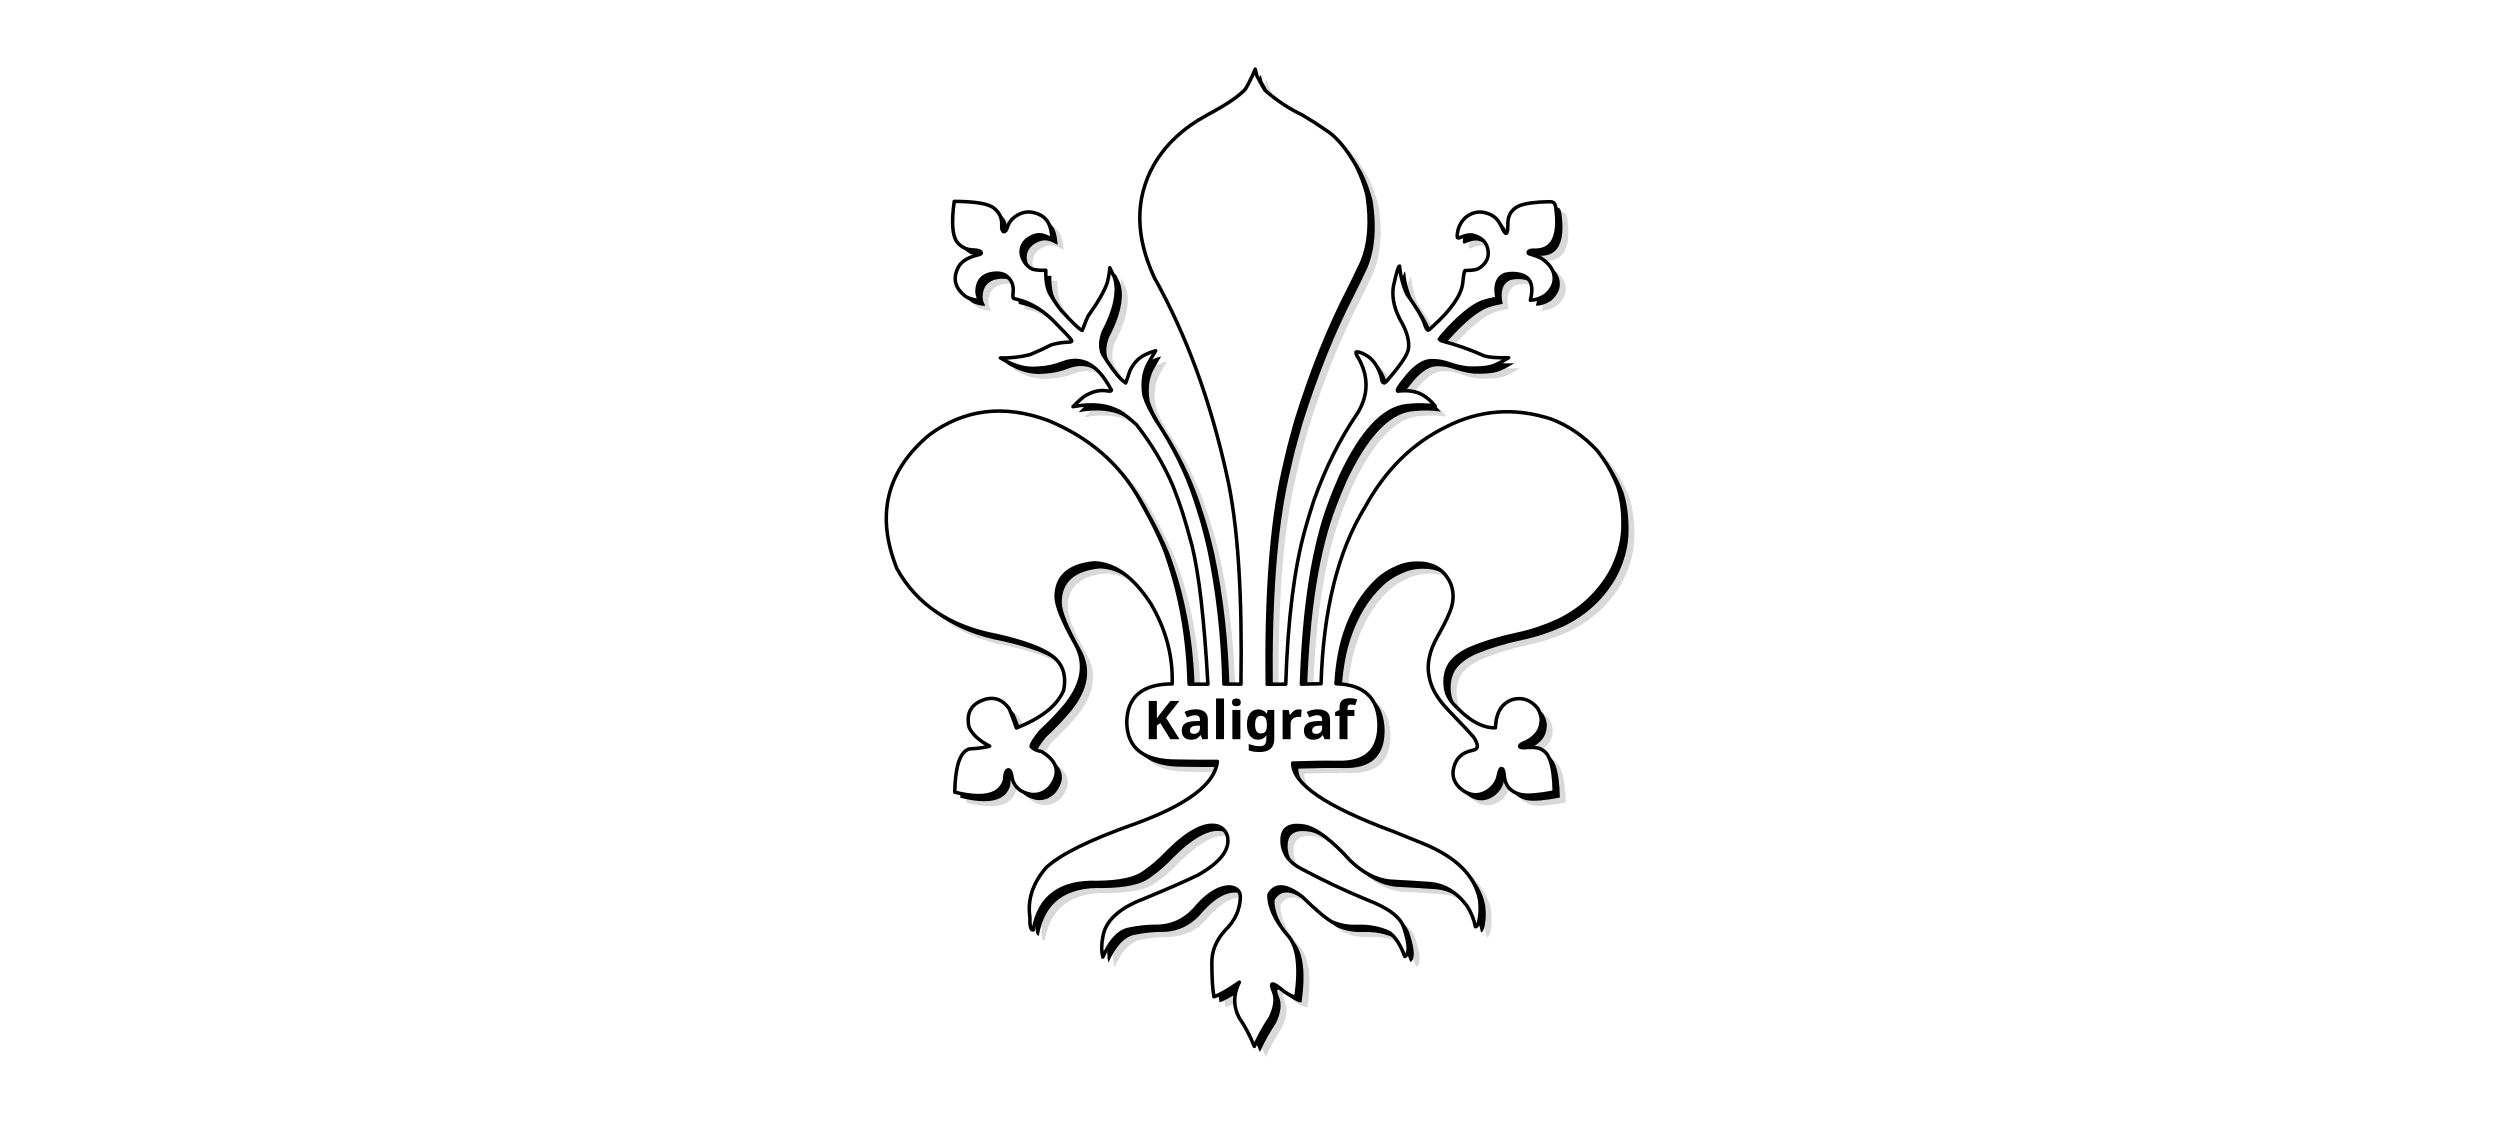
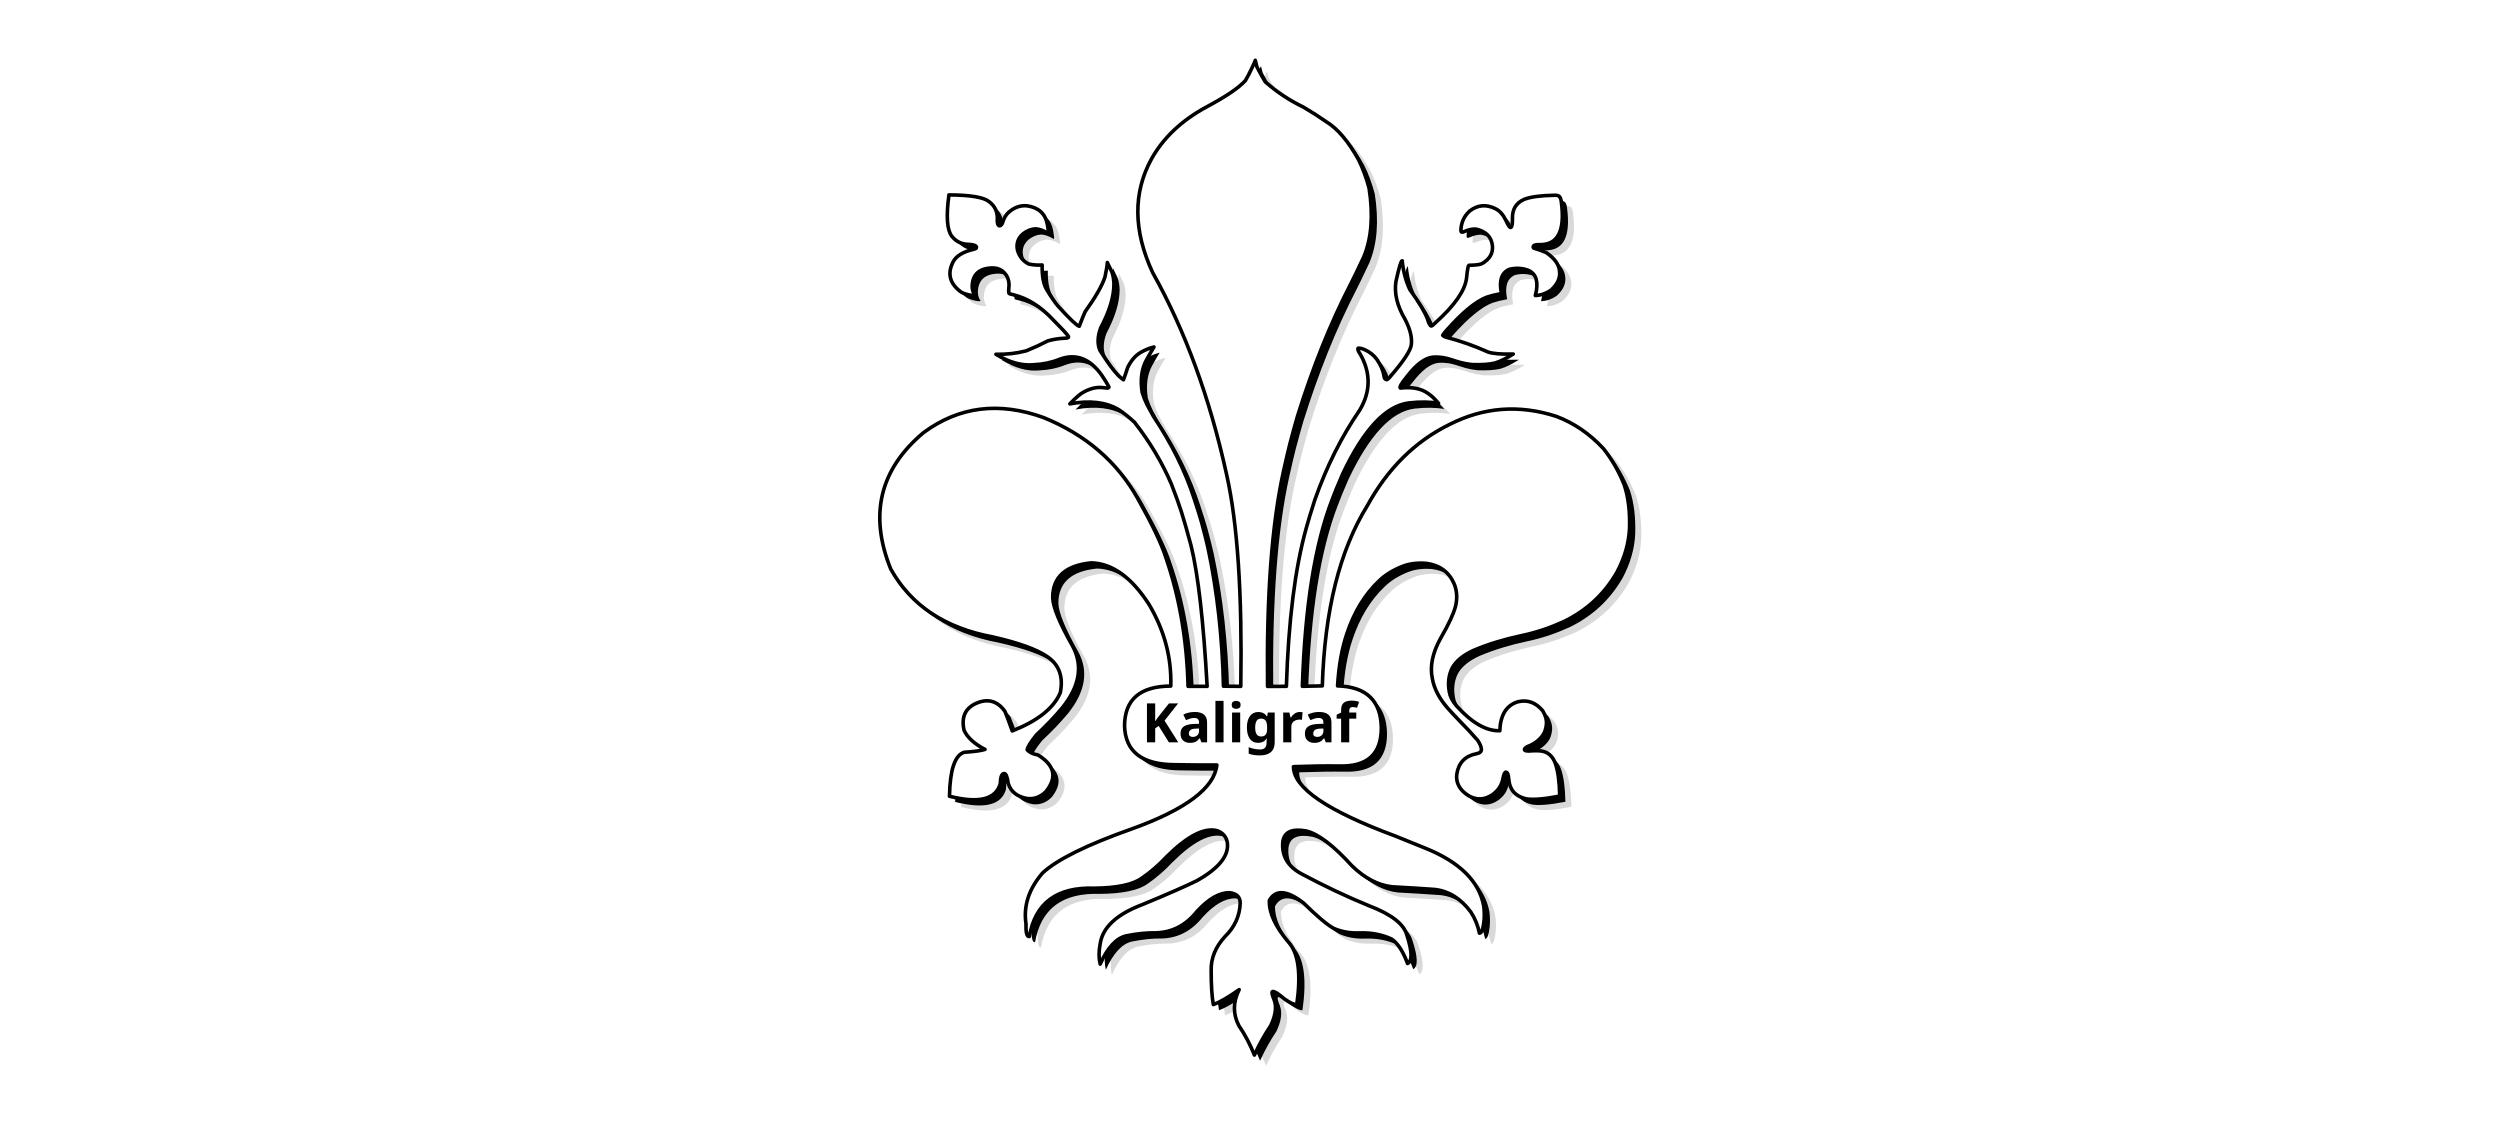
- <svg xmlns="http://www.w3.org/2000/svg" xmlns:ns1="http://svgjs.com/svgjs" width="100%" height="100%" version="1.1" style="stroke-linecap: round; stroke-linejoin: round;background: rgba(255, 255, 255, 1);" viewBox="-6108.995 -485.591 17689.585 7968.282">
+ <svg xmlns="http://www.w3.org/2000/svg" xmlns:ns1="http://svgjs.com/svgjs" width="100%" height="100%" version="1.1" style="stroke-linecap: round; stroke-linejoin: round; stroke-miterlimit: 20; background: rgba(255, 255, 255, 1);" viewBox="-5953.823 -415.694 17379.242 7828.487">
  <g id="G-54-20a082">
    <g transform="matrix(1,0,0,1,1531.992,5595.433)" id="G-50-715c98">
      <path style="fill: rgb(217, 217, 217); fill-opacity: 1; stroke: rgb(178, 178, 178); stroke-width: 0; stroke-opacity: 1;" d="M2732.69 151.787Q2739.748 182.792 2744.413 198.383Q2777.429 261.749 2802.236 301.55Q2926.271 409.934 3066.654 476.499Q3159.118 531.342 3225.29 578.089Q3343.252 649.172 3450.659 842.507Q3495.883 934.294 3523.944 1041.439Q3567.505 1322.761 3487.499 1516.782Q3435.149 1629.649 3394.936 1708.687Q3185.957 2113.966 3026.295 2624.969Q3007.397 2689.689 2973.725 2816.243Q2957.695 2879.199 2929.862 3003.729Q2806.545 3557.104 2817.947 4504.267L2948.891 4503.616Q2970.011 3821.78 3086.93 3403.951Q3105.194 3335.402 3147.241 3205.418Q3269.856 2858.384 3458.686 2583.422Q3573.823 2390.055 3461.698 2193.183Q3441.159 2163.714 3446.862 2153.098Q3464.006 2150.217 3495.054 2164.145Q3546.409 2187.443 3577.806 2230.744Q3618.742 2290.025 3627.151 2344.687Q3629.361 2369.885 3646.18 2372.147Q3659.327 2366.65 3672.949 2347.843Q3809.849 2189.743 3817.438 2128.478Q3826.409 2051.98 3773.575 1951.724Q3691.636 1812.675 3710.324 1690.057Q3742.383 1542.709 3754.005 1545.046Q3764.884 1656.446 3807.309 1745.961Q3901.047 1875.12 3929.353 1949.199Q3943.601 1997.998 3956.445 1998.753Q3963.218 1998.733 3986.117 1975.081Q4186.205 1794.948 4201.497 1664.642Q4209.38 1579.766 4218.151 1576.506Q4293.464 1575.464 4311.657 1563.414Q4388.858 1517.874 4381.203 1439.767Q4370.226 1348.621 4268.46 1325.396Q4235.15 1320.754 4183.391 1342.868Q4162.848 1353.623 4161.779 1334.659Q4164.561 1252.553 4223.491 1198.939Q4305.72 1135.524 4402.222 1183.22Q4446.405 1204.601 4475.701 1266.169Q4498.641 1318.002 4508.793 1313.522Q4520.531 1309.975 4520.532 1255.438Q4516.277 1156.805 4600.194 1119.084Q4664.064 1092.28 4814.993 1089.73Q4841.208 1089.591 4848.857 1100.778Q4858.744 1115.744 4860.791 1141.494Q4898.925 1436.904 4708.884 1433.139Q4668.488 1431.241 4664.698 1447.027Q4662.551 1457.354 4676.954 1459.968Q4720.37 1472.722 4755.004 1488.375Q4840.333 1546.3 4847.567 1614.944Q4857.998 1687.349 4787.256 1750.35Q4735.569 1785.251 4679.499 1786.648Q4715.562 1651.438 4632.835 1612.497Q4568.991 1587.758 4499.239 1604.519Q4416.236 1640.225 4444.184 1773.124Q4383.281 1784.165 4342.178 1798.011Q4228.945 1841.402 4065.133 2025.266Q4046.895 2045.714 4035.461 2063.142Q4042.444 2070.694 4053.2 2074.821Q4213.735 2117.193 4348.628 2178.664Q4398.844 2197.277 4525.954 2193.538Q4449.741 2241.281 4399.318 2255.899Q4342.681 2270.281 4238.453 2266.86C4111.101 2253.217 4080.488 2208.563 3966.764 2215.277Q3884.17 2224.207 3789.701 2346.896Q3728.505 2420.537 3741.374 2430.223Q3847.597 2417.724 3915.806 2456.105Q3965.605 2484.9 4006.766 2536.447Q3919.244 2520.094 3800.633 2533.432Q3559.508 2562.917 3340.43 3026.454Q3289.906 3142.539 3267.218 3205.102Q3087.353 3669.792 3060.012 4503.468L3198.654 4500.476Q3222.969 3714.391 3510.721 3249.291Q3724.007 2859.574 4081.904 2683.676Q4438.042 2501.496 4825.958 2627.178Q5008.656 2695.744 5152.994 2850.962Q5242.759 2964.795 5298.128 3104.415Q5340.095 3233.439 5334.25 3406.791Q5326.825 3559.282 5247.492 3709.168Q5117.424 3937.413 4875.949 4054.155Q4730.153 4120.402 4585.036 4150.738Q4404.558 4188.644 4252.84 4252.372Q4142.304 4302.431 4101.578 4375.785Q4064.392 4450.749 4081.582 4542.754Q4089.265 4589.716 4130.605 4638.707Q4292.277 4817.031 4432.422 4812.222Q4438.863 4647.275 4558.267 4610.931Q4658.285 4586.939 4730.573 4673.131Q4760.585 4721.822 4756.294 4769.063Q4751.235 4818.559 4728.235 4847.971Q4688.774 4898.962 4626.603 4921.456Q4603.14 4933.322 4603.742 4943.924Q4606.603 4957.537 4662.441 4951.5Q4713.45 4949.507 4738.233 4956.865Q4794.297 4973.929 4817.82 5037.746Q4846.326 5116.098 4848.857 5266.501Q4687.028 5298.129 4615.353 5285.439Q4503.481 5260.187 4494.73 5148.455Q4491.203 5100.471 4474.734 5100.163Q4462.732 5100.171 4454.093 5145.298Q4442.446 5212.553 4382.171 5256.085Q4299.742 5312.354 4214.783 5263.661Q4123.168 5205.007 4133.187 5115.954Q4150.83 4995.606 4270.256 4972.016Q4306.26 4965.363 4304.416 4939.48Q4302.308 4914.437 4278.319 4878.273Q4218.609 4810.607 4149.956 4740.657Q4091.413 4679.791 4069.648 4654.489Q3982.172 4554.419 3963.539 4449.959Q3936.183 4320.983 4022.086 4167.546Q4105.434 4023.617 4124.799 3946.84Q4144.216 3868.072 4117.059 3795.02Q4062.413 3666.041 3920.322 3648.567Q3827.544 3641.633 3757.126 3669.083Q3657.206 3708.264 3593.931 3769.77Q3445.601 3909.819 3369.457 4137.482Q3317.113 4292.174 3304.681 4500.531Q3604.525 4508.695 3608.917 4791.769Q3610.002 5066.293 3314.92 5057.531Q3181.859 5055.403 2998.083 5061.985Q2997.722 5282.2 3705.201 5543.943Q3861.052 5606.151 3915.806 5629.164Q4272.987 5773.54 4320.569 6029.702Q4327.331 6082.339 4322.827 6133.545Q4313.027 6221.076 4290.927 6219.562Q4275.42 6140.865 4231.219 6072.593Q4125.768 5930.572 3977.762 5915.395Q3855.667 5906.517 3682.31 5897.085Q3537.095 5879.698 3405.031 5751.765Q3213.344 5540.374 3088.132 5509.38Q2936.55 5481.25 2923.92 5585.952Q2911.088 5730.641 3054.588 5807.423Q3288.918 5932.949 3524.412 6029.471Q3756.912 6118.044 3786.826 6233.97Q3841.826 6402.916 3791.231 6430.609Q3745.487 6306.203 3681.934 6261.059Q3579.735 6213.446 3456.676 6217.849Q3359.984 6221.641 3278.028 6186.285Q3209.555 6148.785 3068.038 6009.581Q2895.459 5875.883 2830.526 5992.142Q2825.632 6119.269 2963.024 6281.318Q3067.094 6394.407 3021.135 6715.573Q2995.095 6719.095 2933.065 6674.893Q2873.026 6622.26 2853.102 6624.986Q2840.775 6627.713 2864.101 6684.283Q2890.768 6755.354 2840.027 6862.427Q2775.748 6958.025 2726.388 7066.877Q2682.728 6956.067 2618.328 6862.306Q2555.787 6740.851 2620.598 6612.07Q2504.245 6694.276 2440.921 6715.573Q2426.205 6636.825 2425.986 6476.488Q2424.014 6348.805 2522.932 6242.264Q2622.317 6144.487 2627.703 6013.585Q2630.058 5948.277 2555.879 5938.228Q2449.53 5935.259 2327.393 6068.525Q2211.72 6213.1 2041.641 6217.188Q1946.707 6215.683 1835.999 6238.161Q1732.136 6261.19 1654.434 6434.568Q1638.998 6372.779 1654.199 6294.775Q1678.688 6122.942 1945.465 6021.709Q2206.298 5914.025 2328.363 5853.849Q2559.142 5723.486 2538.085 5587.669Q2525.863 5527.073 2465.934 5506.653Q2332.588 5473.212 2116.465 5687.872Q2036.314 5773.551 1945.852 5835.904Q1852.641 5904.369 1615.269 5906.921Q1222.727 5892.758 1162.27 6242.824Q1135.894 6247.653 1138.584 6153.43Q1111.087 5967.99 1252.804 5802.35Q1403.885 5660.671 1877.8 5493.442Q2439.828 5289.748 2465.31 5050.459Q2330.164 5051.195 2175.507 5048.398Q1831.949 5048.22 1823.875 4779.165Q1824.658 4503.176 2145.337 4501.684Q2154.037 4202.702 1992.996 3932.382Q1811.299 3652.119 1593.716 3645.207Q1323.865 3671.373 1324.377 3887.268Q1326.774 3983.178 1461.427 4221.618Q1573.126 4425.238 1392.085 4651.649Q1310.375 4749.194 1212.727 4839.549Q1149.036 4917.716 1147.143 4945.396Q1171.424 4971.767 1221.304 4980.505Q1395.73 5086.118 1278.558 5233.992Q1222.576 5291.519 1147.052 5283.645Q1041.278 5264.236 1015.373 5178.44Q1005.934 5109.632 986.999 5109.632Q961.355 5110.789 959.908 5181.039Q912.619 5344.53 606.738 5267.715Q611.937 4990.477 709.955 4961.916Q813.969 4955.037 853.799 4942.031Q743.714 4885.241 708.342 4809.465Q673.488 4654.634 825.417 4609.67Q925.364 4583.644 992.16 4677.215Q1011.861 4724.954 1043.188 4813.667Q1309.398 4708.631 1377.249 4547.5Q1410.946 4379.089 1283.073 4294.668Q1173.497 4220.73 908.305 4160.208Q410.499 4068.23 198.437 3688.021Q-29.4 3122.817 425.492 2740.491Q797.346 2465.973 1263.077 2636.017Q1701.379 2815.533 1914.89 3196.897Q2065.326 3464.358 2109.692 3604.694Q2253.068 4018.788 2265.391 4503.403L2398.025 4503.617Q2360.19 3825.123 2285.788 3523.892Q2245.01 3372.044 2219.349 3291.586Q2193.688 3211.129 2150.33 3099.682Q2054.62 2874.854 1893.055 2667.757Q1835.142 2614.629 1784.269 2580.781Q1651.224 2501.106 1443.629 2540.063Q1502.877 2478.606 1534.358 2460.707Q1584.043 2432.218 1631.395 2426.752Q1659.28 2423.617 1703.556 2430.356Q1715.203 2429.646 1715.521 2422.721Q1698.904 2390.62 1667.492 2344.099Q1543.755 2165.957 1372.62 2229.917Q1289.141 2263.974 1192.219 2267.814Q1068.484 2280.241 929.725 2195.167Q1038.924 2197.791 1140.462 2171.359Q1221.658 2138.088 1289.597 2102.641Q1343.089 2086.393 1407.634 2083.543Q1435.595 2083.317 1434.657 2074.506Q1433.566 2066.553 1401.115 2031.58Q1353.731 1981.571 1325.968 1954.25Q1198.635 1817.752 1051.504 1781.598Q1019.919 1775.403 1019.574 1770.236Q1017.101 1752.319 1019.251 1735.516Q1029.376 1659.245 972.808 1614.629Q943.653 1594.4 903.789 1595.059Q766.139 1598.666 764.46 1726.363Q766.213 1758.069 780.909 1780.336Q789.482 1791.853 747.366 1783.492Q699.898 1773.445 681.572 1758.242Q569.397 1670.858 633.194 1550.871Q663.123 1495.402 761.235 1468.806Q794.965 1461.667 794.777 1453.34Q795.657 1433.48 738.981 1430.93Q666.828 1430.108 623.021 1374.403Q572.673 1309.094 603.077 1087.376Q828.94 1088.342 883.508 1135.164Q941.402 1179.322 939.266 1252.913Q936.26 1295.596 953.135 1302.152Q971.002 1303.226 980.227 1268.064Q992.914 1231.819 1016.671 1209.671Q1076.026 1156.514 1145.746 1163.17Q1267.237 1180.71 1287.715 1294.221Q1297.77 1346.255 1293.404 1354.676Q1240.741 1323.802 1204.631 1323.299Q1162.097 1324.686 1118.91 1357.072Q1064.268 1403.952 1079.86 1472.948Q1100.378 1539.275 1157.936 1567.915Q1205.132 1577.83 1251.038 1574.543Q1248.783 1693.457 1284.686 1749.088Q1329.906 1823.651 1360.478 1859.244Q1483.589 1994.47 1509.063 2000.607Q1538.026 1923.793 1550.315 1898.658Q1657.471 1749.161 1687.514 1658.817Q1701.544 1596.723 1704.03 1557.346Q1722.153 1596.718 1735.892 1623.466Q1748.295 1658.86 1750.083 1704.584Q1750.776 1836.749 1658.164 2011.064Q1624.781 2101.723 1652.359 2167.302Q1729.633 2291.193 1783.302 2345.634Q1801.217 2361.898 1816.283 2372.463Q1826.256 2347.988 1845.288 2287.886Q1878.868 2217.782 1933.274 2183.715Q1951.262 2172.069 1993.263 2154.992Q2014.192 2147.766 2028.418 2144.576Q2013.583 2167.789 1975.524 2235.794Q1925.786 2327.678 1946.153 2459.702Q1959.53 2503.88 1981.652 2548.271Q1994.158 2572.445 2024.87 2627.179Q2215.016 2911.266 2308.688 3201.631Q2344.417 3310.363 2360.291 3367.023Q2390.861 3481.84 2404.154 3541.883Q2500.089 3994.9 2511.574 4502.653L2631.853 4503.617Q2647.602 3538.548 2533.162 3030.242Q2358.122 2232.717 2018.903 1626.577Q1816.827 1189.312 2012.292 835.015Q2135.911 615.753 2392.117 476.625Q2596.254 367.861 2663.921 292.488Q2684.668 258.476 2710.871 201.855Q2719.536 185.065 2732.69 152.001Z " id="path3632" transform="matrix(1,0,0,1,-1410.937,-5668.901)" />
      <path style="fill: rgb(0, 0, 0); fill-opacity: 1; stroke: rgb(178, 178, 178); stroke-width: 0; stroke-opacity: 1;" d="M2732.69 151.787Q2739.748 182.792 2744.413 198.383Q2777.429 261.749 2802.236 301.55Q2926.271 409.934 3066.654 476.499Q3159.118 531.342 3225.29 578.089Q3343.252 649.172 3450.659 842.507Q3495.883 934.294 3523.944 1041.439Q3567.505 1322.761 3487.499 1516.782Q3435.149 1629.649 3394.936 1708.687Q3185.957 2113.966 3026.295 2624.969Q3007.397 2689.689 2973.725 2816.243Q2957.695 2879.199 2929.862 3003.729Q2806.545 3557.104 2817.947 4504.267L2948.891 4503.616Q2970.011 3821.78 3086.93 3403.951Q3105.194 3335.402 3147.241 3205.418Q3269.856 2858.384 3458.686 2583.422Q3573.823 2390.055 3461.698 2193.183Q3441.159 2163.714 3446.862 2153.098Q3464.006 2150.217 3495.054 2164.145Q3546.409 2187.443 3577.806 2230.744Q3618.742 2290.025 3627.151 2344.687Q3629.361 2369.885 3646.18 2372.147Q3659.327 2366.65 3672.949 2347.843Q3809.849 2189.743 3817.438 2128.478Q3826.409 2051.98 3773.575 1951.724Q3691.636 1812.675 3710.324 1690.057Q3742.383 1542.709 3754.005 1545.046Q3764.884 1656.446 3807.309 1745.961Q3901.047 1875.12 3929.353 1949.199Q3943.601 1997.998 3956.445 1998.753Q3963.218 1998.733 3986.117 1975.081Q4186.205 1794.948 4201.497 1664.642Q4209.38 1579.766 4218.151 1576.506Q4293.464 1575.464 4311.657 1563.414Q4388.858 1517.874 4381.203 1439.767Q4370.226 1348.621 4268.46 1325.396Q4235.15 1320.754 4183.391 1342.868Q4162.848 1353.623 4161.779 1334.659Q4164.561 1252.553 4223.491 1198.939Q4305.72 1135.524 4402.222 1183.22Q4446.405 1204.601 4475.701 1266.169Q4498.641 1318.002 4508.793 1313.522Q4520.531 1309.975 4520.532 1255.438Q4516.277 1156.805 4600.194 1119.084Q4664.064 1092.28 4814.993 1089.73Q4841.208 1089.591 4848.857 1100.778Q4858.744 1115.744 4860.791 1141.494Q4898.925 1436.904 4708.884 1433.139Q4668.488 1431.241 4664.698 1447.027Q4662.551 1457.354 4676.954 1459.968Q4720.37 1472.722 4755.004 1488.375Q4840.333 1546.3 4847.567 1614.944Q4857.998 1687.349 4787.256 1750.35Q4735.569 1785.251 4679.499 1786.648Q4715.562 1651.438 4632.835 1612.497Q4568.991 1587.758 4499.239 1604.519Q4416.236 1640.225 4444.184 1773.124Q4383.281 1784.165 4342.178 1798.011Q4228.945 1841.402 4065.133 2025.266Q4046.895 2045.714 4035.461 2063.142Q4042.444 2070.694 4053.2 2074.821Q4213.735 2117.193 4348.628 2178.664Q4398.844 2197.277 4525.954 2193.538Q4449.741 2241.281 4399.318 2255.899Q4342.681 2270.281 4238.453 2266.86C4111.101 2253.217 4080.488 2208.563 3966.764 2215.277Q3884.17 2224.207 3789.701 2346.896Q3728.505 2420.537 3741.374 2430.223Q3847.597 2417.724 3915.806 2456.105Q3965.605 2484.9 4006.766 2536.447Q3919.244 2520.094 3800.633 2533.432Q3559.508 2562.917 3340.43 3026.454Q3289.906 3142.539 3267.218 3205.102Q3087.353 3669.792 3060.012 4503.468L3198.654 4500.476Q3222.969 3714.391 3510.721 3249.291Q3724.007 2859.574 4081.904 2683.676Q4438.042 2501.496 4825.958 2627.178Q5008.656 2695.744 5152.994 2850.962Q5242.759 2964.795 5298.128 3104.415Q5340.095 3233.439 5334.25 3406.791Q5326.825 3559.282 5247.492 3709.168Q5117.424 3937.413 4875.949 4054.155Q4730.153 4120.402 4585.036 4150.738Q4404.558 4188.644 4252.84 4252.372Q4142.304 4302.431 4101.578 4375.785Q4064.392 4450.749 4081.582 4542.754Q4089.265 4589.716 4130.605 4638.707Q4292.277 4817.031 4432.422 4812.222Q4438.863 4647.275 4558.267 4610.931Q4658.285 4586.939 4730.573 4673.131Q4760.585 4721.822 4756.294 4769.063Q4751.235 4818.559 4728.235 4847.971Q4688.774 4898.962 4626.603 4921.456Q4603.14 4933.322 4603.742 4943.924Q4606.603 4957.537 4662.441 4951.5Q4713.45 4949.507 4738.233 4956.865Q4794.297 4973.929 4817.82 5037.746Q4846.326 5116.098 4848.857 5266.501Q4687.028 5298.129 4615.353 5285.439Q4503.481 5260.187 4494.73 5148.455Q4491.203 5100.471 4474.734 5100.163Q4462.732 5100.171 4454.093 5145.298Q4442.446 5212.553 4382.171 5256.085Q4299.742 5312.354 4214.783 5263.661Q4123.168 5205.007 4133.187 5115.954Q4150.83 4995.606 4270.256 4972.016Q4306.26 4965.363 4304.416 4939.48Q4302.308 4914.437 4278.319 4878.273Q4218.609 4810.607 4149.956 4740.657Q4091.413 4679.791 4069.648 4654.489Q3982.172 4554.419 3963.539 4449.959Q3936.183 4320.983 4022.086 4167.546Q4105.434 4023.617 4124.799 3946.84Q4144.216 3868.072 4117.059 3795.02Q4062.413 3666.041 3920.322 3648.567Q3827.544 3641.633 3757.126 3669.083Q3657.206 3708.264 3593.931 3769.77Q3445.601 3909.819 3369.457 4137.482Q3317.113 4292.174 3304.681 4500.531Q3604.525 4508.695 3608.917 4791.769Q3610.002 5066.293 3314.92 5057.531Q3181.859 5055.403 2998.083 5061.985Q2997.722 5282.2 3705.201 5543.943Q3861.052 5606.151 3915.806 5629.164Q4272.987 5773.54 4320.569 6029.702Q4327.331 6082.339 4322.827 6133.545Q4313.027 6221.076 4290.927 6219.562Q4275.42 6140.865 4231.219 6072.593Q4125.768 5930.572 3977.762 5915.395Q3855.667 5906.517 3682.31 5897.085Q3537.095 5879.698 3405.031 5751.765Q3213.344 5540.374 3088.132 5509.38Q2936.55 5481.25 2923.92 5585.952Q2911.088 5730.641 3054.588 5807.423Q3288.918 5932.949 3524.412 6029.471Q3756.912 6118.044 3786.826 6233.97Q3841.826 6402.916 3791.231 6430.609Q3745.487 6306.203 3681.934 6261.059Q3579.735 6213.446 3456.676 6217.849Q3359.984 6221.641 3278.028 6186.285Q3209.555 6148.785 3068.038 6009.581Q2895.459 5875.883 2830.526 5992.142Q2825.632 6119.269 2963.024 6281.318Q3067.094 6394.407 3021.135 6715.573Q2995.095 6719.095 2933.065 6674.893Q2873.026 6622.26 2853.102 6624.986Q2840.775 6627.713 2864.101 6684.283Q2890.768 6755.354 2840.027 6862.427Q2775.748 6958.025 2726.388 7066.877Q2682.728 6956.067 2618.328 6862.306Q2555.787 6740.851 2620.598 6612.07Q2504.245 6694.276 2440.921 6715.573Q2426.205 6636.825 2425.986 6476.488Q2424.014 6348.805 2522.932 6242.264Q2622.317 6144.487 2627.703 6013.585Q2630.058 5948.277 2555.879 5938.228Q2449.53 5935.259 2327.393 6068.525Q2211.72 6213.1 2041.641 6217.188Q1946.707 6215.683 1835.999 6238.161Q1732.136 6261.19 1654.434 6434.568Q1638.998 6372.779 1654.199 6294.775Q1678.688 6122.942 1945.465 6021.709Q2206.298 5914.025 2328.363 5853.849Q2559.142 5723.486 2538.085 5587.669Q2525.863 5527.073 2465.934 5506.653Q2332.588 5473.212 2116.465 5687.872Q2036.314 5773.551 1945.852 5835.904Q1852.641 5904.369 1615.269 5906.921Q1222.727 5892.758 1162.27 6242.824Q1135.894 6247.653 1138.584 6153.43Q1111.087 5967.99 1252.804 5802.35Q1403.885 5660.671 1877.8 5493.442Q2439.828 5289.748 2465.31 5050.459Q2330.164 5051.195 2175.507 5048.398Q1831.949 5048.22 1823.875 4779.165Q1824.658 4503.176 2145.337 4501.684Q2154.037 4202.702 1992.996 3932.382Q1811.299 3652.119 1593.716 3645.207Q1323.865 3671.373 1324.377 3887.268Q1326.774 3983.178 1461.427 4221.618Q1573.126 4425.238 1392.085 4651.649Q1310.375 4749.194 1212.727 4839.549Q1149.036 4917.716 1147.143 4945.396Q1171.424 4971.767 1221.304 4980.505Q1395.73 5086.118 1278.558 5233.992Q1222.576 5291.519 1147.052 5283.645Q1041.278 5264.236 1015.373 5178.44Q1005.934 5109.632 986.999 5109.632Q961.355 5110.789 959.908 5181.039Q912.619 5344.53 606.738 5267.715Q611.937 4990.477 709.955 4961.916Q813.969 4955.037 853.799 4942.031Q743.714 4885.241 708.342 4809.465Q673.488 4654.634 825.417 4609.67Q925.364 4583.644 992.16 4677.215Q1011.861 4724.954 1043.188 4813.667Q1309.398 4708.631 1377.249 4547.5Q1410.946 4379.089 1283.073 4294.668Q1173.497 4220.73 908.305 4160.208Q410.499 4068.23 198.437 3688.021Q-29.4 3122.817 425.492 2740.491Q797.346 2465.973 1263.077 2636.017Q1701.379 2815.533 1914.89 3196.897Q2065.326 3464.358 2109.692 3604.694Q2253.068 4018.788 2265.391 4503.403L2398.025 4503.617Q2360.19 3825.123 2285.788 3523.892Q2245.01 3372.044 2219.349 3291.586Q2193.688 3211.129 2150.33 3099.682Q2054.62 2874.854 1893.055 2667.757Q1835.142 2614.629 1784.269 2580.781Q1651.224 2501.106 1443.629 2540.063Q1502.877 2478.606 1534.358 2460.707Q1584.043 2432.218 1631.395 2426.752Q1659.28 2423.617 1703.556 2430.356Q1715.203 2429.646 1715.521 2422.721Q1698.904 2390.62 1667.492 2344.099Q1543.755 2165.957 1372.62 2229.917Q1289.141 2263.974 1192.219 2267.814Q1068.484 2280.241 929.725 2195.167Q1038.924 2197.791 1140.462 2171.359Q1221.658 2138.088 1289.597 2102.641Q1343.089 2086.393 1407.634 2083.543Q1435.595 2083.317 1434.657 2074.506Q1433.566 2066.553 1401.115 2031.58Q1353.731 1981.571 1325.968 1954.25Q1198.635 1817.752 1051.504 1781.598Q1019.919 1775.403 1019.574 1770.236Q1017.101 1752.319 1019.251 1735.516Q1029.376 1659.245 972.808 1614.629Q943.653 1594.4 903.789 1595.059Q766.139 1598.666 764.46 1726.363Q766.213 1758.069 780.909 1780.336Q789.482 1791.853 747.366 1783.492Q699.898 1773.445 681.572 1758.242Q569.397 1670.858 633.194 1550.871Q663.123 1495.402 761.235 1468.806Q794.965 1461.667 794.777 1453.34Q795.657 1433.48 738.981 1430.93Q666.828 1430.108 623.021 1374.403Q572.673 1309.094 603.077 1087.376Q828.94 1088.342 883.508 1135.164Q941.402 1179.322 939.266 1252.913Q936.26 1295.596 953.135 1302.152Q971.002 1303.226 980.227 1268.064Q992.914 1231.819 1016.671 1209.671Q1076.026 1156.514 1145.746 1163.17Q1267.237 1180.71 1287.715 1294.221Q1297.77 1346.255 1293.404 1354.676Q1240.741 1323.802 1204.631 1323.299Q1162.097 1324.686 1118.91 1357.072Q1064.268 1403.952 1079.86 1472.948Q1100.378 1539.275 1157.936 1567.915Q1205.132 1577.83 1251.038 1574.543Q1248.783 1693.457 1284.686 1749.088Q1329.906 1823.651 1360.478 1859.244Q1483.589 1994.47 1509.063 2000.607Q1538.026 1923.793 1550.315 1898.658Q1657.471 1749.161 1687.514 1658.817Q1701.544 1596.723 1704.03 1557.346Q1722.153 1596.718 1735.892 1623.466Q1748.295 1658.86 1750.083 1704.584Q1750.776 1836.749 1658.164 2011.064Q1624.781 2101.723 1652.359 2167.302Q1729.633 2291.193 1783.302 2345.634Q1801.217 2361.898 1816.283 2372.463Q1826.256 2347.988 1845.288 2287.886Q1878.868 2217.782 1933.274 2183.715Q1951.262 2172.069 1993.263 2154.992Q2014.192 2147.766 2028.418 2144.576Q2013.583 2167.789 1975.524 2235.794Q1925.786 2327.678 1946.153 2459.702Q1959.53 2503.88 1981.652 2548.271Q1994.158 2572.445 2024.87 2627.179Q2215.016 2911.266 2308.688 3201.631Q2344.417 3310.363 2360.291 3367.023Q2390.861 3481.84 2404.154 3541.883Q2500.089 3994.9 2511.574 4502.653L2631.853 4503.617Q2647.602 3538.548 2533.162 3030.242Q2358.122 2232.717 2018.903 1626.577Q1816.827 1189.312 2012.292 835.015Q2135.911 615.753 2392.117 476.625Q2596.254 367.861 2663.921 292.488Q2684.668 258.476 2710.871 201.855Q2719.536 185.065 2732.69 152.001Z " id="P-20-ad27cc" transform="matrix(1,0,0,1,-1452.637,-5704.038)" />
      <path style="fill: rgb(255, 255, 255); fill-opacity: 1; stroke: rgb(0, 0, 0); stroke-width: 25; stroke-opacity: 1;" d="M2732.69 151.787Q2739.748 182.792 2744.413 198.383Q2777.429 261.749 2802.236 301.55Q2926.271 409.934 3066.654 476.499Q3159.118 531.342 3225.29 578.089Q3343.252 649.172 3450.659 842.507Q3495.883 934.294 3523.944 1041.439Q3567.505 1322.761 3487.499 1516.782Q3435.149 1629.649 3394.936 1708.687Q3185.957 2113.966 3026.295 2624.969Q3007.397 2689.689 2973.725 2816.243Q2957.695 2879.199 2929.862 3003.729Q2806.545 3557.104 2817.947 4504.267L2948.891 4503.616Q2970.011 3821.78 3086.93 3403.951Q3105.194 3335.402 3147.241 3205.418Q3269.856 2858.384 3458.686 2583.422Q3573.823 2390.055 3461.698 2193.183Q3441.159 2163.714 3446.862 2153.098Q3464.006 2150.217 3495.054 2164.145Q3546.409 2187.443 3577.806 2230.744Q3618.742 2290.025 3627.151 2344.687Q3629.361 2369.885 3646.18 2372.147Q3659.327 2366.65 3672.949 2347.843Q3809.849 2189.743 3817.438 2128.478Q3826.409 2051.98 3773.575 1951.724Q3691.636 1812.675 3710.324 1690.057Q3742.383 1542.709 3754.005 1545.046Q3764.884 1656.446 3807.309 1745.961Q3901.047 1875.12 3929.353 1949.199Q3943.601 1997.998 3956.445 1998.753Q3963.218 1998.733 3986.117 1975.081Q4186.205 1794.948 4201.497 1664.642Q4209.38 1579.766 4218.151 1576.506Q4293.464 1575.464 4311.657 1563.414Q4388.858 1517.874 4381.203 1439.767Q4370.226 1348.621 4268.46 1325.396Q4235.15 1320.754 4183.391 1342.868Q4162.848 1353.623 4161.779 1334.659Q4164.561 1252.553 4223.491 1198.939Q4305.72 1135.524 4402.222 1183.22Q4446.405 1204.601 4475.701 1266.169Q4498.641 1318.002 4508.793 1313.522Q4520.531 1309.975 4520.532 1255.438Q4516.277 1156.805 4600.194 1119.084Q4664.064 1092.28 4814.993 1089.73Q4841.208 1089.591 4848.857 1100.778Q4858.744 1115.744 4860.791 1141.494Q4898.925 1436.904 4708.884 1433.139Q4668.488 1431.241 4664.698 1447.027Q4662.551 1457.354 4676.954 1459.968Q4720.37 1472.722 4755.004 1488.375Q4840.333 1546.3 4847.567 1614.944Q4857.998 1687.349 4787.256 1750.35Q4735.569 1785.251 4679.499 1786.648Q4715.562 1651.438 4632.835 1612.497Q4568.991 1587.758 4499.239 1604.519Q4416.236 1640.225 4444.184 1773.124Q4383.281 1784.165 4342.178 1798.011Q4228.945 1841.402 4065.133 2025.266Q4046.895 2045.714 4035.461 2063.142Q4042.444 2070.694 4053.2 2074.821Q4213.735 2117.193 4348.628 2178.664Q4398.844 2197.277 4525.954 2193.538Q4449.741 2241.281 4399.318 2255.899Q4342.681 2270.281 4238.453 2266.86C4111.101 2253.217 4080.488 2208.563 3966.764 2215.277Q3884.17 2224.207 3789.701 2346.896Q3728.505 2420.537 3741.374 2430.223Q3847.597 2417.724 3915.806 2456.105Q3965.605 2484.9 4006.766 2536.447Q3919.244 2520.094 3800.633 2533.432Q3559.508 2562.917 3340.43 3026.454Q3289.906 3142.539 3267.218 3205.102Q3087.353 3669.792 3060.012 4503.468L3198.654 4500.476Q3222.969 3714.391 3510.721 3249.291Q3724.007 2859.574 4081.904 2683.676Q4438.042 2501.496 4825.958 2627.178Q5008.656 2695.744 5152.994 2850.962Q5242.759 2964.795 5298.128 3104.415Q5340.095 3233.439 5334.25 3406.791Q5326.825 3559.282 5247.492 3709.168Q5117.424 3937.413 4875.949 4054.155Q4730.153 4120.402 4585.036 4150.738Q4404.558 4188.644 4252.84 4252.372Q4142.304 4302.431 4101.578 4375.785Q4064.392 4450.749 4081.582 4542.754Q4089.265 4589.716 4130.605 4638.707Q4292.277 4817.031 4432.422 4812.222Q4438.863 4647.275 4558.267 4610.931Q4658.285 4586.939 4730.573 4673.131Q4760.585 4721.822 4756.294 4769.063Q4751.235 4818.559 4728.235 4847.971Q4688.774 4898.962 4626.603 4921.456Q4603.14 4933.322 4603.742 4943.924Q4606.603 4957.537 4662.441 4951.5Q4713.45 4949.507 4738.233 4956.865Q4794.297 4973.929 4817.82 5037.746Q4846.326 5116.098 4848.857 5266.501Q4687.028 5298.129 4615.353 5285.439Q4503.481 5260.187 4494.73 5148.455Q4491.203 5100.471 4474.734 5100.163Q4462.732 5100.171 4454.093 5145.298Q4442.446 5212.553 4382.171 5256.085Q4299.742 5312.354 4214.783 5263.661Q4123.168 5205.007 4133.187 5115.954Q4150.83 4995.606 4270.256 4972.016Q4306.26 4965.363 4304.416 4939.48Q4302.308 4914.437 4278.319 4878.273Q4218.609 4810.607 4149.956 4740.657Q4091.413 4679.791 4069.648 4654.489Q3982.172 4554.419 3963.539 4449.959Q3936.183 4320.983 4022.086 4167.546Q4105.434 4023.617 4124.799 3946.84Q4144.216 3868.072 4117.059 3795.02Q4062.413 3666.041 3920.322 3648.567Q3827.544 3641.633 3757.126 3669.083Q3657.206 3708.264 3593.931 3769.77Q3445.601 3909.819 3369.457 4137.482Q3317.113 4292.174 3304.681 4500.531Q3604.525 4508.695 3608.917 4791.769Q3610.002 5066.293 3314.92 5057.531Q3181.859 5055.403 2998.083 5061.985Q2997.722 5282.2 3705.201 5543.943Q3861.052 5606.151 3915.806 5629.164Q4272.987 5773.54 4320.569 6029.702Q4327.331 6082.339 4322.827 6133.545Q4313.027 6221.076 4290.927 6219.562Q4275.42 6140.865 4231.219 6072.593Q4125.768 5930.572 3977.762 5915.395Q3855.667 5906.517 3682.31 5897.085Q3537.095 5879.698 3405.031 5751.765Q3213.344 5540.374 3088.132 5509.38Q2936.55 5481.25 2923.92 5585.952Q2911.088 5730.641 3054.588 5807.423Q3288.918 5932.949 3524.412 6029.471Q3756.912 6118.044 3786.826 6233.97Q3841.826 6402.916 3791.231 6430.609Q3745.487 6306.203 3681.934 6261.059Q3579.735 6213.446 3456.676 6217.849Q3359.984 6221.641 3278.028 6186.285Q3209.555 6148.785 3068.038 6009.581Q2895.459 5875.883 2830.526 5992.142Q2825.632 6119.269 2963.024 6281.318Q3067.094 6394.407 3021.135 6715.573Q2995.095 6719.095 2933.065 6674.893Q2873.026 6622.26 2853.102 6624.986Q2840.775 6627.713 2864.101 6684.283Q2890.768 6755.354 2840.027 6862.427Q2775.748 6958.025 2726.388 7066.877Q2682.728 6956.067 2618.328 6862.306Q2555.787 6740.851 2620.598 6612.07Q2504.245 6694.276 2440.921 6715.573Q2426.205 6636.825 2425.986 6476.488Q2424.014 6348.805 2522.932 6242.264Q2622.317 6144.487 2627.703 6013.585Q2630.058 5948.277 2555.879 5938.228Q2449.53 5935.259 2327.393 6068.525Q2211.72 6213.1 2041.641 6217.188Q1946.707 6215.683 1835.999 6238.161Q1732.136 6261.19 1654.434 6434.568Q1638.998 6372.779 1654.199 6294.775Q1678.688 6122.942 1945.465 6021.709Q2206.298 5914.025 2328.363 5853.849Q2559.142 5723.486 2538.085 5587.669Q2525.863 5527.073 2465.934 5506.653Q2332.588 5473.212 2116.465 5687.872Q2036.314 5773.551 1945.852 5835.904Q1852.641 5904.369 1615.269 5906.921Q1222.727 5892.758 1162.27 6242.824Q1135.894 6247.653 1138.584 6153.43Q1111.087 5967.99 1252.804 5802.35Q1403.885 5660.671 1877.8 5493.442Q2439.828 5289.748 2465.31 5050.459Q2330.164 5051.195 2175.507 5048.398Q1831.949 5048.22 1823.875 4779.165Q1824.658 4503.176 2145.337 4501.684Q2154.037 4202.702 1992.996 3932.382Q1811.299 3652.119 1593.716 3645.207Q1323.865 3671.373 1324.377 3887.268Q1326.774 3983.178 1461.427 4221.618Q1573.126 4425.238 1392.085 4651.649Q1310.375 4749.194 1212.727 4839.549Q1149.036 4917.716 1147.143 4945.396Q1171.424 4971.767 1221.304 4980.505Q1395.73 5086.118 1278.558 5233.992Q1222.576 5291.519 1147.052 5283.645Q1041.278 5264.236 1015.373 5178.44Q1005.934 5109.632 986.999 5109.632Q961.355 5110.789 959.908 5181.039Q912.619 5344.53 606.738 5267.715Q611.937 4990.477 709.955 4961.916Q813.969 4955.037 853.799 4942.031Q743.714 4885.241 708.342 4809.465Q673.488 4654.634 825.417 4609.67Q925.364 4583.644 992.16 4677.215Q1011.861 4724.954 1043.188 4813.667Q1309.398 4708.631 1377.249 4547.5Q1410.946 4379.089 1283.073 4294.668Q1173.497 4220.73 908.305 4160.208Q410.499 4068.23 198.437 3688.021Q-29.4 3122.817 425.492 2740.491Q797.346 2465.973 1263.077 2636.017Q1701.379 2815.533 1914.89 3196.897Q2065.326 3464.358 2109.692 3604.694Q2253.068 4018.788 2265.391 4503.403L2398.025 4503.617Q2360.19 3825.123 2285.788 3523.892Q2245.01 3372.044 2219.349 3291.586Q2193.688 3211.129 2150.33 3099.682Q2054.62 2874.854 1893.055 2667.757Q1835.142 2614.629 1784.269 2580.781Q1651.224 2501.106 1443.629 2540.063Q1502.877 2478.606 1534.358 2460.707Q1584.043 2432.218 1631.395 2426.752Q1659.28 2423.617 1703.556 2430.356Q1715.203 2429.646 1715.521 2422.721Q1698.904 2390.62 1667.492 2344.099Q1543.755 2165.957 1372.62 2229.917Q1289.141 2263.974 1192.219 2267.814Q1068.484 2280.241 929.725 2195.167Q1038.924 2197.791 1140.462 2171.359Q1221.658 2138.088 1289.597 2102.641Q1343.089 2086.393 1407.634 2083.543Q1435.595 2083.317 1434.657 2074.506Q1433.566 2066.553 1401.115 2031.58Q1353.731 1981.571 1325.968 1954.25Q1198.635 1817.752 1051.504 1781.598Q1019.919 1775.403 1019.574 1770.236Q1017.101 1752.319 1019.251 1735.516Q1029.376 1659.245 972.808 1614.629Q943.653 1594.4 903.789 1595.059Q766.139 1598.666 764.46 1726.363Q766.213 1758.069 780.909 1780.336Q789.482 1791.853 747.366 1783.492Q699.898 1773.445 681.572 1758.242Q569.397 1670.858 633.194 1550.871Q663.123 1495.402 761.235 1468.806Q794.965 1461.667 794.777 1453.34Q795.657 1433.48 738.981 1430.93Q666.828 1430.108 623.021 1374.403Q572.673 1309.094 603.077 1087.376Q828.94 1088.342 883.508 1135.164Q941.402 1179.322 939.266 1252.913Q936.26 1295.596 953.135 1302.152Q971.002 1303.226 980.227 1268.064Q992.914 1231.819 1016.671 1209.671Q1076.026 1156.514 1145.746 1163.17Q1267.237 1180.71 1287.715 1294.221Q1297.77 1346.255 1293.404 1354.676Q1240.741 1323.802 1204.631 1323.299Q1162.097 1324.686 1118.91 1357.072Q1064.268 1403.952 1079.86 1472.948Q1100.378 1539.275 1157.936 1567.915Q1205.132 1577.83 1251.038 1574.543Q1248.783 1693.457 1284.686 1749.088Q1329.906 1823.651 1360.478 1859.244Q1483.589 1994.47 1509.063 2000.607Q1538.026 1923.793 1550.315 1898.658Q1657.471 1749.161 1687.514 1658.817Q1701.544 1596.723 1704.03 1557.346Q1722.153 1596.718 1735.892 1623.466Q1748.295 1658.86 1750.083 1704.584Q1750.776 1836.749 1658.164 2011.064Q1624.781 2101.723 1652.359 2167.302Q1729.633 2291.193 1783.302 2345.634Q1801.217 2361.898 1816.283 2372.463Q1826.256 2347.988 1845.288 2287.886Q1878.868 2217.782 1933.274 2183.715Q1951.262 2172.069 1993.263 2154.992Q2014.192 2147.766 2028.418 2144.576Q2013.583 2167.789 1975.524 2235.794Q1925.786 2327.678 1946.153 2459.702Q1959.53 2503.88 1981.652 2548.271Q1994.158 2572.445 2024.87 2627.179Q2215.016 2911.266 2308.688 3201.631Q2344.417 3310.363 2360.291 3367.023Q2390.861 3481.84 2404.154 3541.883Q2500.089 3994.9 2511.574 4502.653L2631.853 4503.617Q2647.602 3538.548 2533.162 3030.242Q2358.122 2232.717 2018.903 1626.577Q1816.827 1189.312 2012.292 835.015Q2135.911 615.753 2392.117 476.625Q2596.254 367.861 2663.921 292.488Q2684.668 258.476 2710.871 201.855Q2719.536 185.065 2732.69 152.001Z " id="P-2e-c89830" transform="matrix(1,0,0,1,-1492.147,-5743.531)" />
    </g>
    <text font-family="Snell Roundhand, Verdana" font-size="379.045" font-weight="bold" font-style="normal" style="stroke: rgb(169, 169, 169); stroke-opacity: 1; stroke-width: 0; fill: rgb(0, 0, 0); fill-opacity: 1" transform="matrix(1,0,0,1,1985.321,4308.775)" id="T-cd-740998" ns1:data="{&quot;leading&quot;:&quot;1.3&quot;}">
      <tspan dy="435.902" x="0">Kaligraf</tspan>
    </text>
  </g>
-   <defs id="SvgjsDefs2766" />
+   <defs id="SvgjsDefs1193" />
</svg>
